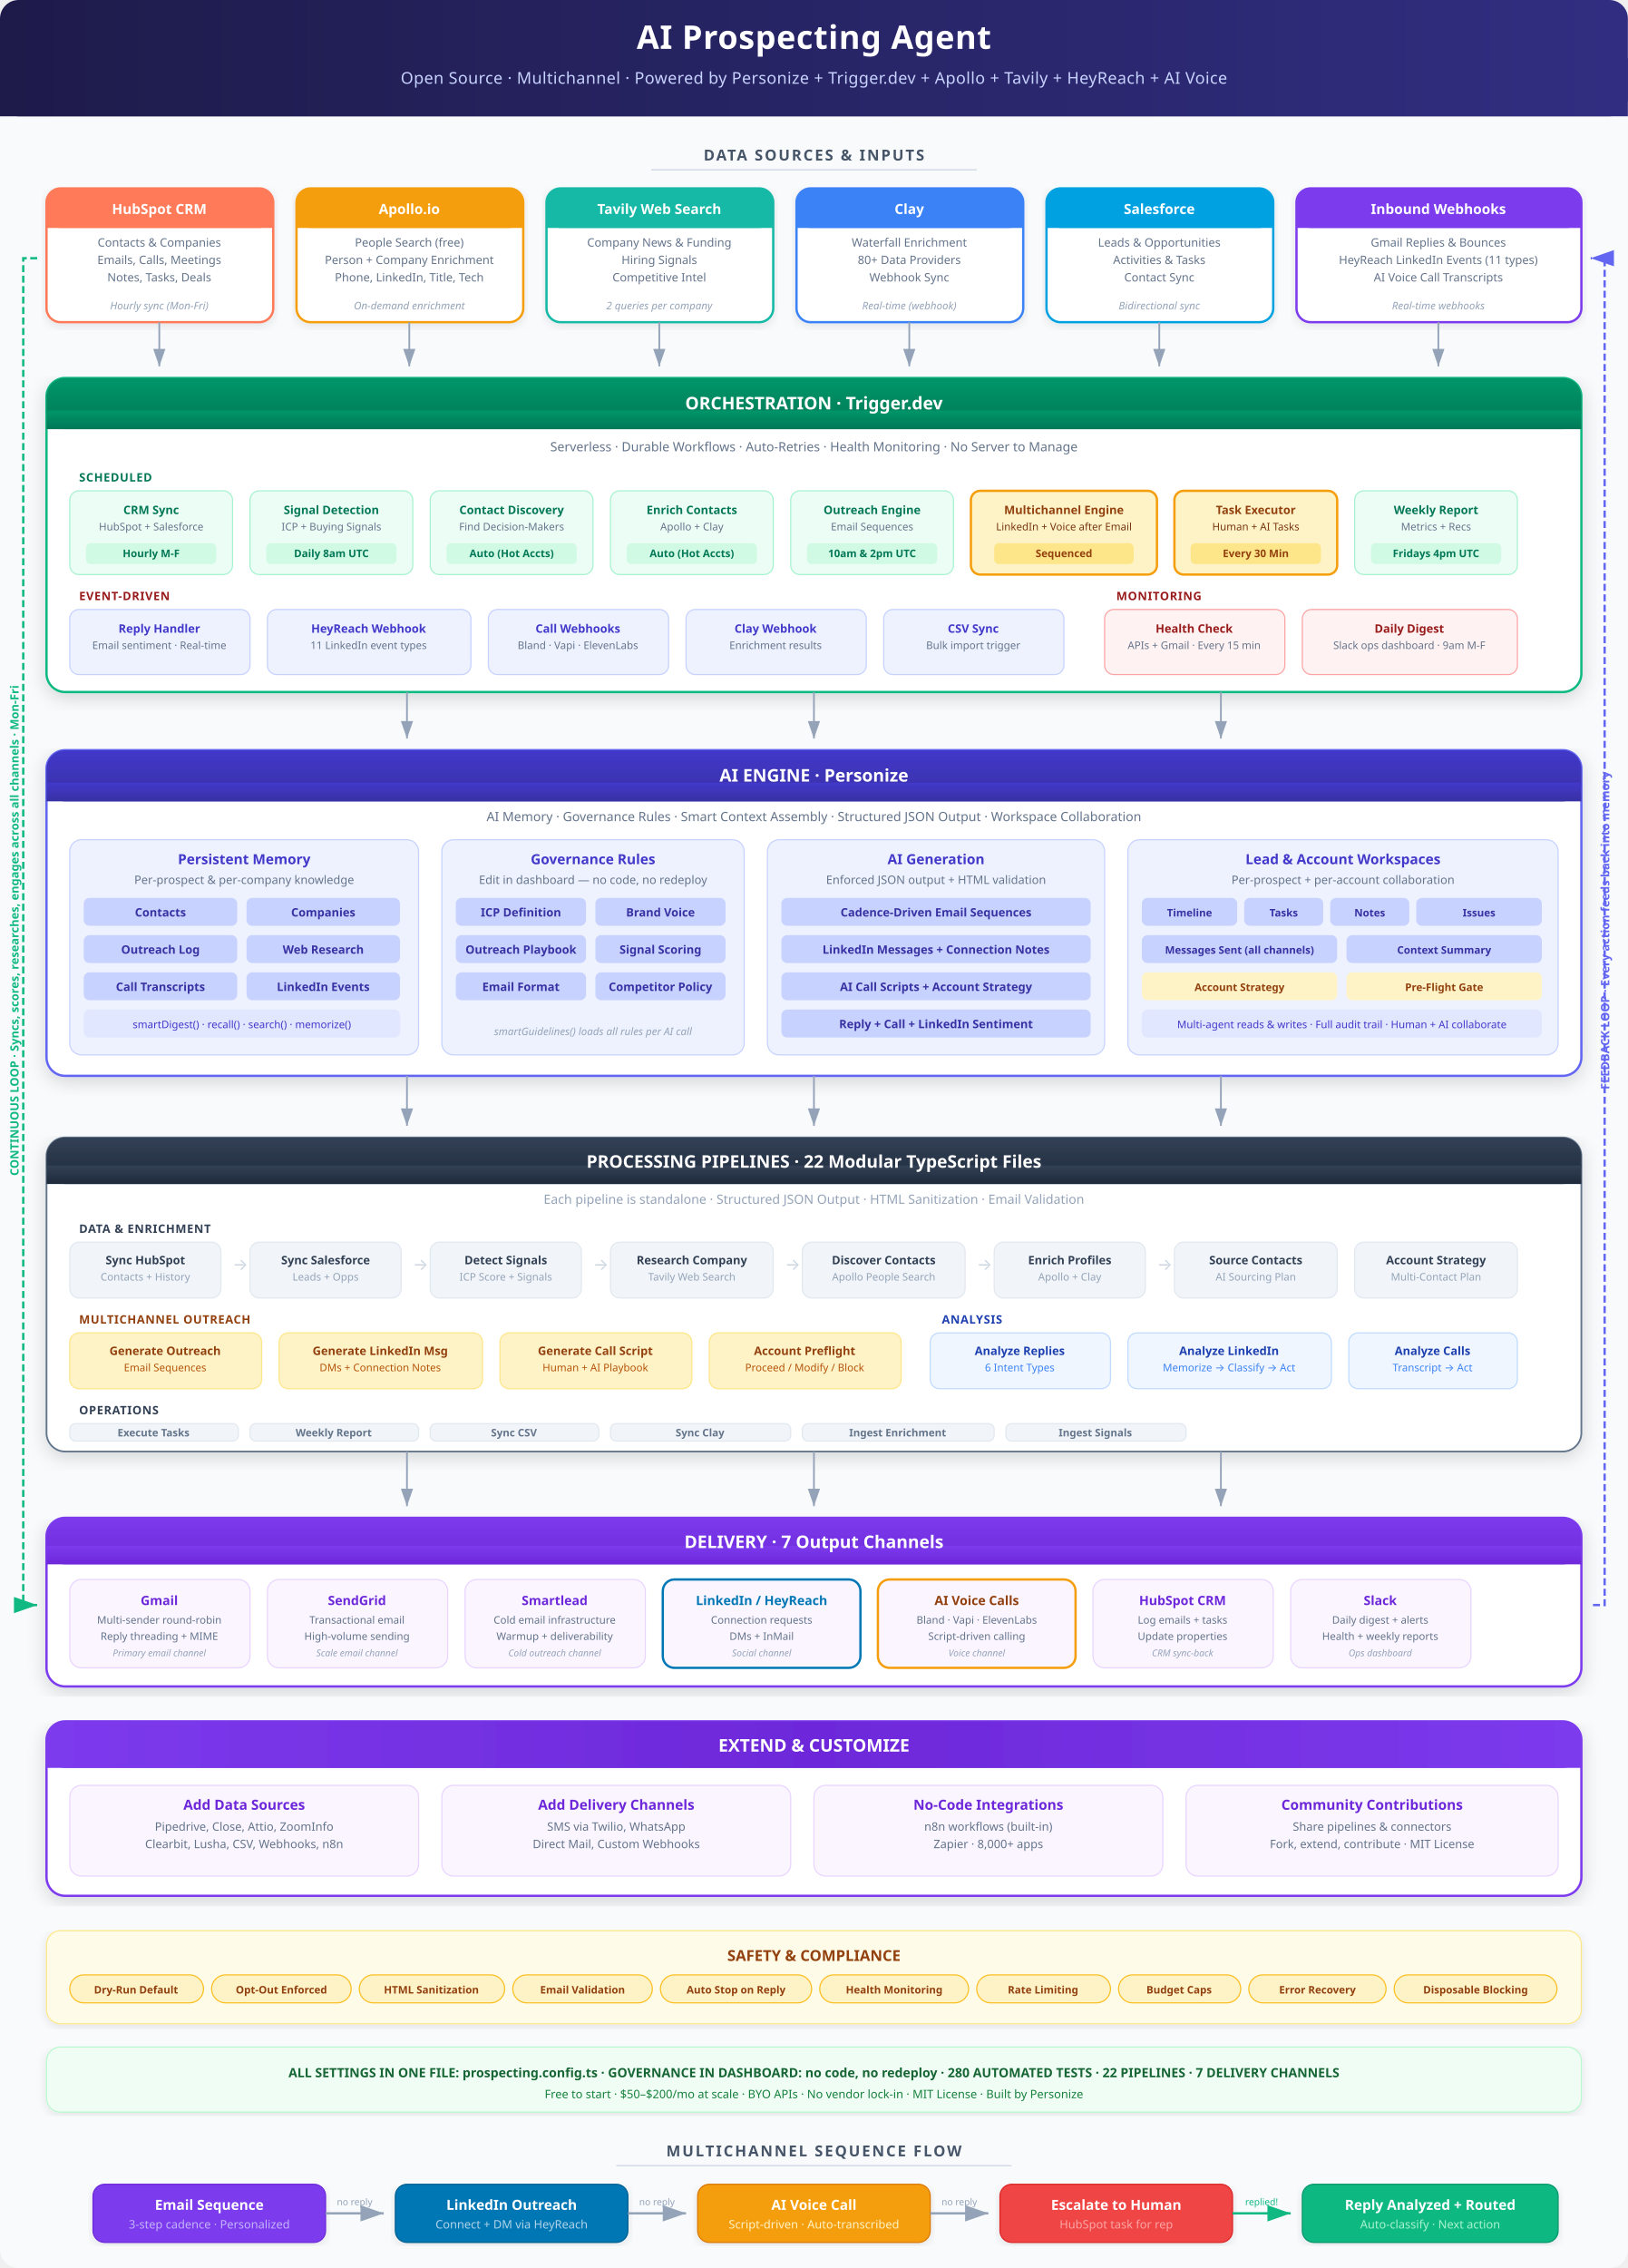
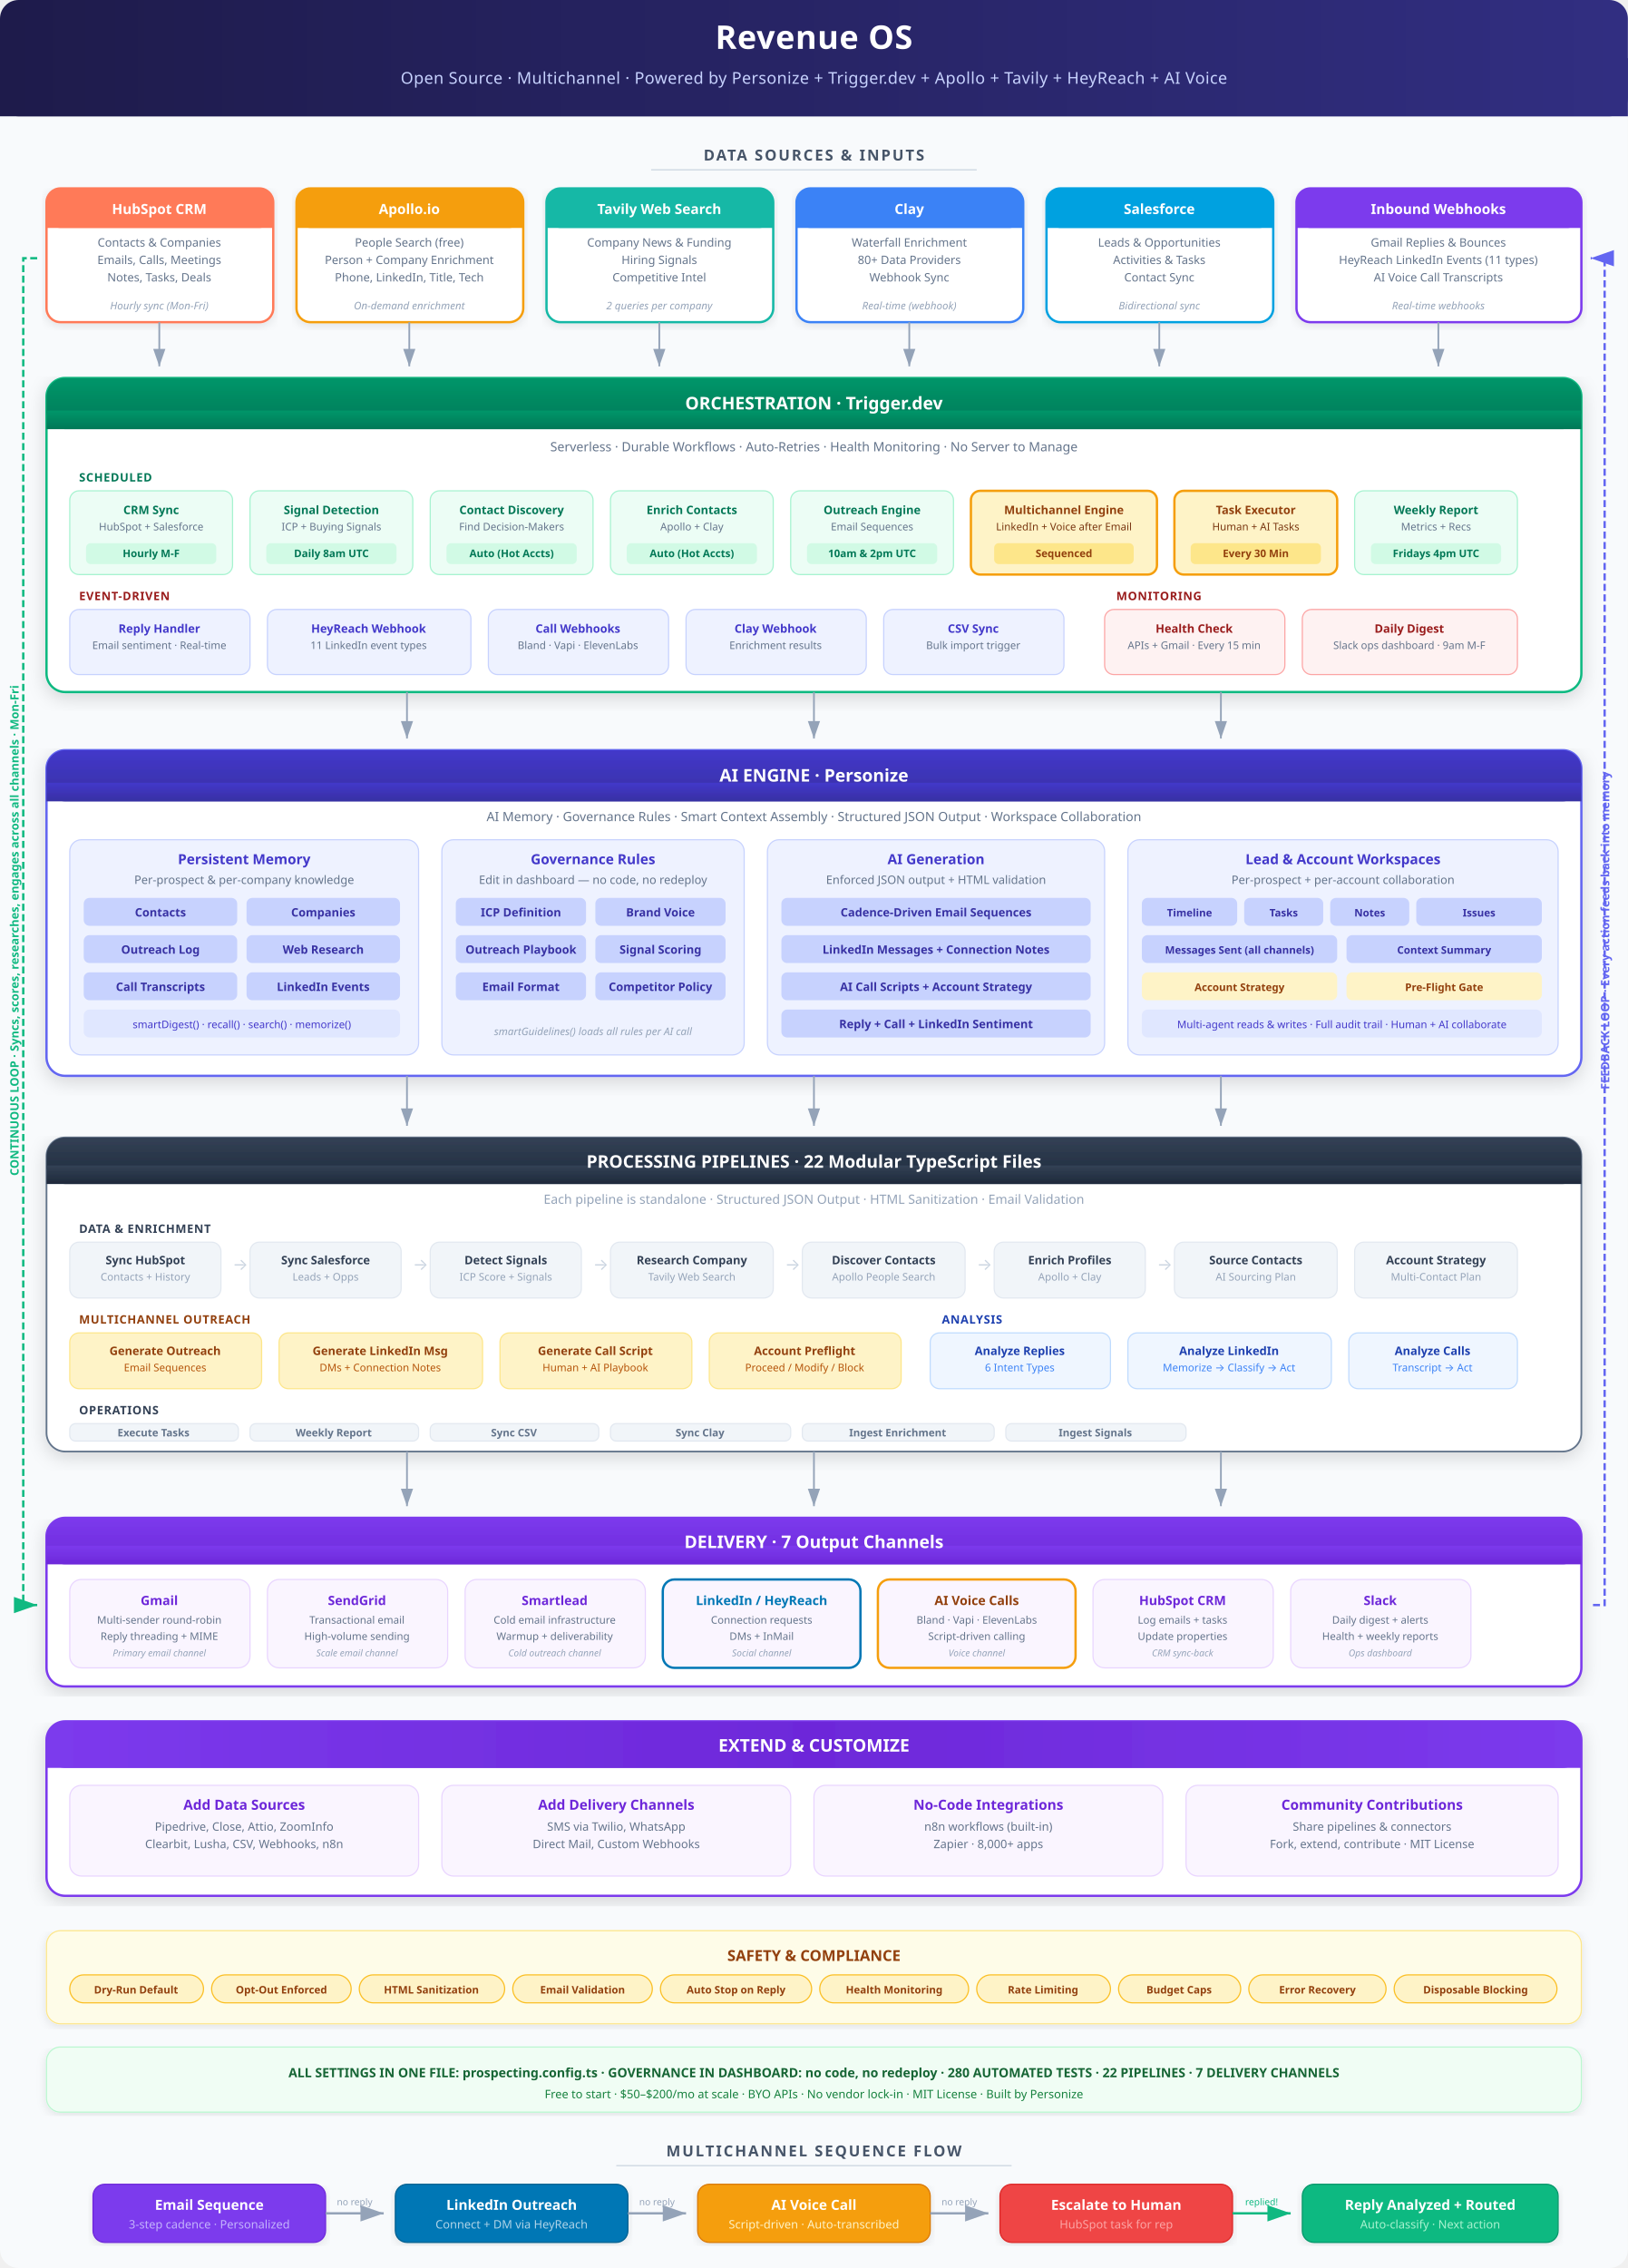
<svg xmlns="http://www.w3.org/2000/svg" viewBox="0 0 1400 1950" font-family="'Segoe UI', system-ui, -apple-system, sans-serif">
  <defs>
    <linearGradient id="headerGrad" x1="0%" y1="0%" x2="100%" y2="0%">
      <stop offset="0%" stop-color="#1e1b4b" />
      <stop offset="100%" stop-color="#312e81" />
    </linearGradient>
    <linearGradient id="personizeGrad" x1="0%" y1="0%" x2="0%" y2="100%">
      <stop offset="0%" stop-color="#4338ca" />
      <stop offset="100%" stop-color="#3730a3" />
    </linearGradient>
    <linearGradient id="triggerGrad" x1="0%" y1="0%" x2="0%" y2="100%">
      <stop offset="0%" stop-color="#059669" />
      <stop offset="100%" stop-color="#047857" />
    </linearGradient>
    <linearGradient id="pipelineGrad" x1="0%" y1="0%" x2="0%" y2="100%">
      <stop offset="0%" stop-color="#334155" />
      <stop offset="100%" stop-color="#1e293b" />
    </linearGradient>
    <linearGradient id="deliveryGrad" x1="0%" y1="0%" x2="0%" y2="100%">
      <stop offset="0%" stop-color="#7c3aed" />
      <stop offset="100%" stop-color="#6d28d9" />
    </linearGradient>
    <linearGradient id="extendGrad" x1="0%" y1="0%" x2="100%" y2="0%">
      <stop offset="0%" stop-color="#7c3aed" />
      <stop offset="50%" stop-color="#6d28d9" />
      <stop offset="100%" stop-color="#7c3aed" />
    </linearGradient>
    <filter id="shadow" x="-2%" y="-2%" width="104%" height="108%">
      <feDropShadow dx="0" dy="2" stdDeviation="4" flood-color="#000" flood-opacity="0.1" />
    </filter>
    <filter id="shadowDeep" x="-2%" y="-2%" width="104%" height="108%">
      <feDropShadow dx="0" dy="4" stdDeviation="8" flood-color="#000" flood-opacity="0.15" />
    </filter>
    <marker id="arrow" viewBox="0 0 10 7" refX="10" refY="3.5" markerWidth="10" markerHeight="7" orient="auto-start-reverse">
      <polygon points="0 0, 10 3.5, 0 7" fill="#94a3b8" />
    </marker>
    <marker id="arrowGreen" viewBox="0 0 10 7" refX="10" refY="3.5" markerWidth="10" markerHeight="7" orient="auto-start-reverse">
      <polygon points="0 0, 10 3.5, 0 7" fill="#10b981" />
    </marker>
    <marker id="arrowIndigo" viewBox="0 0 10 7" refX="10" refY="3.5" markerWidth="10" markerHeight="7" orient="auto-start-reverse">
      <polygon points="0 0, 10 3.5, 0 7" fill="#6366f1" />
    </marker>
  </defs>
  <rect width="1400" height="1950" rx="16" fill="#f8fafc" />
  <rect x="0" y="0" width="1400" height="100" rx="16" fill="url(#headerGrad)" />
  <rect x="0" y="50" width="1400" height="50" fill="url(#headerGrad)" />
-   <text x="700" y="42" text-anchor="middle" fill="white" font-size="28" font-weight="700" letter-spacing="0.5">AI Prospecting Agent</text>
+   <text x="700" y="42" text-anchor="middle" fill="white" font-size="28" font-weight="700" letter-spacing="0.5">Revenue OS</text>
  <text x="700" y="72" text-anchor="middle" fill="#c7d2fe" font-size="14" letter-spacing="0.3">Open Source · Multichannel · Powered by Personize + Trigger.dev + Apollo + Tavily + HeyReach + AI Voice</text>
  <text x="700" y="138" text-anchor="middle" fill="#475569" font-size="13" font-weight="600" letter-spacing="1.5">DATA SOURCES &amp; INPUTS</text>
  <line x1="560" y1="146" x2="840" y2="146" stroke="#cbd5e1" stroke-width="1" />
  <g filter="url(#shadow)">
    <rect x="40" y="162" width="195" height="115" rx="12" fill="white" stroke="#ff7a59" stroke-width="2" />
    <rect x="40" y="162" width="195" height="34" rx="12" fill="#ff7a59" />
    <rect x="40" y="184" width="195" height="12" fill="#ff7a59" />
    <text x="137" y="184" text-anchor="middle" fill="white" font-size="12" font-weight="700">HubSpot CRM</text>
    <text x="137" y="212" text-anchor="middle" fill="#64748b" font-size="10">Contacts &amp; Companies</text>
    <text x="137" y="227" text-anchor="middle" fill="#64748b" font-size="10">Emails, Calls, Meetings</text>
    <text x="137" y="242" text-anchor="middle" fill="#64748b" font-size="10">Notes, Tasks, Deals</text>
    <text x="137" y="266" text-anchor="middle" fill="#94a3b8" font-size="9" font-style="italic">Hourly sync (Mon-Fri)</text>
  </g>
  <g filter="url(#shadow)">
    <rect x="255" y="162" width="195" height="115" rx="12" fill="white" stroke="#f59e0b" stroke-width="2" />
    <rect x="255" y="162" width="195" height="34" rx="12" fill="#f59e0b" />
    <rect x="255" y="184" width="195" height="12" fill="#f59e0b" />
    <text x="352" y="184" text-anchor="middle" fill="white" font-size="12" font-weight="700">Apollo.io</text>
    <text x="352" y="212" text-anchor="middle" fill="#64748b" font-size="10">People Search (free)</text>
    <text x="352" y="227" text-anchor="middle" fill="#64748b" font-size="10">Person + Company Enrichment</text>
    <text x="352" y="242" text-anchor="middle" fill="#64748b" font-size="10">Phone, LinkedIn, Title, Tech</text>
    <text x="352" y="266" text-anchor="middle" fill="#94a3b8" font-size="9" font-style="italic">On-demand enrichment</text>
  </g>
  <g filter="url(#shadow)">
    <rect x="470" y="162" width="195" height="115" rx="12" fill="white" stroke="#14b8a6" stroke-width="2" />
    <rect x="470" y="162" width="195" height="34" rx="12" fill="#14b8a6" />
    <rect x="470" y="184" width="195" height="12" fill="#14b8a6" />
    <text x="567" y="184" text-anchor="middle" fill="white" font-size="12" font-weight="700">Tavily Web Search</text>
    <text x="567" y="212" text-anchor="middle" fill="#64748b" font-size="10">Company News &amp; Funding</text>
    <text x="567" y="227" text-anchor="middle" fill="#64748b" font-size="10">Hiring Signals</text>
    <text x="567" y="242" text-anchor="middle" fill="#64748b" font-size="10">Competitive Intel</text>
    <text x="567" y="266" text-anchor="middle" fill="#94a3b8" font-size="9" font-style="italic">2 queries per company</text>
  </g>
  <g filter="url(#shadow)">
    <rect x="685" y="162" width="195" height="115" rx="12" fill="white" stroke="#3b82f6" stroke-width="2" />
    <rect x="685" y="162" width="195" height="34" rx="12" fill="#3b82f6" />
    <rect x="685" y="184" width="195" height="12" fill="#3b82f6" />
    <text x="782" y="184" text-anchor="middle" fill="white" font-size="12" font-weight="700">Clay</text>
    <text x="782" y="212" text-anchor="middle" fill="#64748b" font-size="10">Waterfall Enrichment</text>
    <text x="782" y="227" text-anchor="middle" fill="#64748b" font-size="10">80+ Data Providers</text>
    <text x="782" y="242" text-anchor="middle" fill="#64748b" font-size="10">Webhook Sync</text>
    <text x="782" y="266" text-anchor="middle" fill="#94a3b8" font-size="9" font-style="italic">Real-time (webhook)</text>
  </g>
  <g filter="url(#shadow)">
    <rect x="900" y="162" width="195" height="115" rx="12" fill="white" stroke="#00a1e0" stroke-width="2" />
    <rect x="900" y="162" width="195" height="34" rx="12" fill="#00a1e0" />
    <rect x="900" y="184" width="195" height="12" fill="#00a1e0" />
    <text x="997" y="184" text-anchor="middle" fill="white" font-size="12" font-weight="700">Salesforce</text>
    <text x="997" y="212" text-anchor="middle" fill="#64748b" font-size="10">Leads &amp; Opportunities</text>
    <text x="997" y="227" text-anchor="middle" fill="#64748b" font-size="10">Activities &amp; Tasks</text>
    <text x="997" y="242" text-anchor="middle" fill="#64748b" font-size="10">Contact Sync</text>
    <text x="997" y="266" text-anchor="middle" fill="#94a3b8" font-size="9" font-style="italic">Bidirectional sync</text>
  </g>
  <g filter="url(#shadow)">
    <rect x="1115" y="162" width="245" height="115" rx="12" fill="white" stroke="#7c3aed" stroke-width="2" />
    <rect x="1115" y="162" width="245" height="34" rx="12" fill="#7c3aed" />
    <rect x="1115" y="184" width="245" height="12" fill="#7c3aed" />
    <text x="1237" y="184" text-anchor="middle" fill="white" font-size="12" font-weight="700">Inbound Webhooks</text>
    <text x="1237" y="212" text-anchor="middle" fill="#64748b" font-size="10">Gmail Replies &amp; Bounces</text>
    <text x="1237" y="227" text-anchor="middle" fill="#64748b" font-size="10">HeyReach LinkedIn Events (11 types)</text>
    <text x="1237" y="242" text-anchor="middle" fill="#64748b" font-size="10">AI Voice Call Transcripts</text>
    <text x="1237" y="266" text-anchor="middle" fill="#94a3b8" font-size="9" font-style="italic">Real-time webhooks</text>
  </g>
  <line x1="137" y1="277" x2="137" y2="315" stroke="#94a3b8" stroke-width="1.5" marker-end="url(#arrow)" />
  <line x1="352" y1="277" x2="352" y2="315" stroke="#94a3b8" stroke-width="1.5" marker-end="url(#arrow)" />
  <line x1="567" y1="277" x2="567" y2="315" stroke="#94a3b8" stroke-width="1.5" marker-end="url(#arrow)" />
  <line x1="782" y1="277" x2="782" y2="315" stroke="#94a3b8" stroke-width="1.5" marker-end="url(#arrow)" />
  <line x1="997" y1="277" x2="997" y2="315" stroke="#94a3b8" stroke-width="1.5" marker-end="url(#arrow)" />
  <line x1="1237" y1="277" x2="1237" y2="315" stroke="#94a3b8" stroke-width="1.5" marker-end="url(#arrow)" />
  <g filter="url(#shadowDeep)">
    <rect x="40" y="325" width="1320" height="270" rx="16" fill="white" stroke="#10b981" stroke-width="2" />
    <rect x="40" y="325" width="1320" height="44" rx="16" fill="url(#triggerGrad)" />
    <rect x="40" y="353" width="1320" height="16" fill="url(#triggerGrad)" />
    <text x="700" y="352" text-anchor="middle" fill="white" font-size="15" font-weight="700">ORCHESTRATION · Trigger.dev</text>
    <text x="700" y="388" text-anchor="middle" fill="#64748b" font-size="11">Serverless · Durable Workflows · Auto-Retries · Health Monitoring · No Server to Manage</text>
    <text x="68" y="414" fill="#047857" font-size="10" font-weight="700" letter-spacing="0.5">SCHEDULED</text>
    <rect x="60" y="422" width="140" height="72" rx="8" fill="#ecfdf5" stroke="#a7f3d0" stroke-width="1" />
    <text x="130" y="442" text-anchor="middle" fill="#047857" font-size="10" font-weight="700">CRM Sync</text>
    <text x="130" y="456" text-anchor="middle" fill="#64748b" font-size="9">HubSpot + Salesforce</text>
    <rect x="74" y="467" width="112" height="18" rx="4" fill="#d1fae5" />
    <text x="130" y="479" text-anchor="middle" fill="#047857" font-size="9" font-weight="600">Hourly M-F</text>
    <rect x="215" y="422" width="140" height="72" rx="8" fill="#ecfdf5" stroke="#a7f3d0" stroke-width="1" />
    <text x="285" y="442" text-anchor="middle" fill="#047857" font-size="10" font-weight="700">Signal Detection</text>
    <text x="285" y="456" text-anchor="middle" fill="#64748b" font-size="9">ICP + Buying Signals</text>
    <rect x="229" y="467" width="112" height="18" rx="4" fill="#d1fae5" />
    <text x="285" y="479" text-anchor="middle" fill="#047857" font-size="9" font-weight="600">Daily 8am UTC</text>
    <rect x="370" y="422" width="140" height="72" rx="8" fill="#ecfdf5" stroke="#a7f3d0" stroke-width="1" />
    <text x="440" y="442" text-anchor="middle" fill="#047857" font-size="10" font-weight="700">Contact Discovery</text>
    <text x="440" y="456" text-anchor="middle" fill="#64748b" font-size="9">Find Decision-Makers</text>
    <rect x="384" y="467" width="112" height="18" rx="4" fill="#d1fae5" />
    <text x="440" y="479" text-anchor="middle" fill="#047857" font-size="9" font-weight="600">Auto (Hot Accts)</text>
    <rect x="525" y="422" width="140" height="72" rx="8" fill="#ecfdf5" stroke="#a7f3d0" stroke-width="1" />
    <text x="595" y="442" text-anchor="middle" fill="#047857" font-size="10" font-weight="700">Enrich Contacts</text>
    <text x="595" y="456" text-anchor="middle" fill="#64748b" font-size="9">Apollo + Clay</text>
    <rect x="539" y="467" width="112" height="18" rx="4" fill="#d1fae5" />
    <text x="595" y="479" text-anchor="middle" fill="#047857" font-size="9" font-weight="600">Auto (Hot Accts)</text>
    <rect x="680" y="422" width="140" height="72" rx="8" fill="#ecfdf5" stroke="#a7f3d0" stroke-width="1" />
    <text x="750" y="442" text-anchor="middle" fill="#047857" font-size="10" font-weight="700">Outreach Engine</text>
    <text x="750" y="456" text-anchor="middle" fill="#64748b" font-size="9">Email Sequences</text>
    <rect x="694" y="467" width="112" height="18" rx="4" fill="#d1fae5" />
    <text x="750" y="479" text-anchor="middle" fill="#047857" font-size="9" font-weight="600">10am &amp; 2pm UTC</text>
    <rect x="835" y="422" width="160" height="72" rx="8" fill="#fef3c7" stroke="#f59e0b" stroke-width="2" />
    <text x="915" y="442" text-anchor="middle" fill="#92400e" font-size="10" font-weight="700">Multichannel Engine</text>
    <text x="915" y="456" text-anchor="middle" fill="#78350f" font-size="9">LinkedIn + Voice after Email</text>
    <rect x="855" y="467" width="120" height="18" rx="4" fill="#fde68a" />
    <text x="915" y="479" text-anchor="middle" fill="#92400e" font-size="9" font-weight="600">Sequenced</text>
    <rect x="1010" y="422" width="140" height="72" rx="8" fill="#fef3c7" stroke="#f59e0b" stroke-width="2" />
    <text x="1080" y="442" text-anchor="middle" fill="#92400e" font-size="10" font-weight="700">Task Executor</text>
    <text x="1080" y="456" text-anchor="middle" fill="#78350f" font-size="9">Human + AI Tasks</text>
    <rect x="1024" y="467" width="112" height="18" rx="4" fill="#fde68a" />
    <text x="1080" y="479" text-anchor="middle" fill="#92400e" font-size="9" font-weight="600">Every 30 Min</text>
    <rect x="1165" y="422" width="140" height="72" rx="8" fill="#ecfdf5" stroke="#a7f3d0" stroke-width="1" />
    <text x="1235" y="442" text-anchor="middle" fill="#047857" font-size="10" font-weight="700">Weekly Report</text>
    <text x="1235" y="456" text-anchor="middle" fill="#64748b" font-size="9">Metrics + Recs</text>
    <rect x="1179" y="467" width="112" height="18" rx="4" fill="#d1fae5" />
    <text x="1235" y="479" text-anchor="middle" fill="#047857" font-size="9" font-weight="600">Fridays 4pm UTC</text>
    <text x="68" y="516" fill="#991b1b" font-size="10" font-weight="700" letter-spacing="0.5">EVENT-DRIVEN</text>
    <rect x="60" y="524" width="155" height="56" rx="8" fill="#eef2ff" stroke="#c7d2fe" stroke-width="1" />
    <text x="137" y="544" text-anchor="middle" fill="#4338ca" font-size="10" font-weight="700">Reply Handler</text>
    <text x="137" y="558" text-anchor="middle" fill="#64748b" font-size="9">Email sentiment · Real-time</text>
    <rect x="230" y="524" width="175" height="56" rx="8" fill="#eef2ff" stroke="#c7d2fe" stroke-width="1" />
    <text x="317" y="544" text-anchor="middle" fill="#4338ca" font-size="10" font-weight="700">HeyReach Webhook</text>
    <text x="317" y="558" text-anchor="middle" fill="#64748b" font-size="9">11 LinkedIn event types</text>
    <rect x="420" y="524" width="155" height="56" rx="8" fill="#eef2ff" stroke="#c7d2fe" stroke-width="1" />
    <text x="497" y="544" text-anchor="middle" fill="#4338ca" font-size="10" font-weight="700">Call Webhooks</text>
    <text x="497" y="558" text-anchor="middle" fill="#64748b" font-size="9">Bland · Vapi · ElevenLabs</text>
    <rect x="590" y="524" width="155" height="56" rx="8" fill="#eef2ff" stroke="#c7d2fe" stroke-width="1" />
    <text x="667" y="544" text-anchor="middle" fill="#4338ca" font-size="10" font-weight="700">Clay Webhook</text>
    <text x="667" y="558" text-anchor="middle" fill="#64748b" font-size="9">Enrichment results</text>
    <rect x="760" y="524" width="155" height="56" rx="8" fill="#eef2ff" stroke="#c7d2fe" stroke-width="1" />
    <text x="837" y="544" text-anchor="middle" fill="#4338ca" font-size="10" font-weight="700">CSV Sync</text>
    <text x="837" y="558" text-anchor="middle" fill="#64748b" font-size="9">Bulk import trigger</text>
    <text x="960" y="516" fill="#991b1b" font-size="10" font-weight="700" letter-spacing="0.5">MONITORING</text>
    <rect x="950" y="524" width="155" height="56" rx="8" fill="#fef2f2" stroke="#fca5a5" stroke-width="1" />
    <text x="1027" y="544" text-anchor="middle" fill="#991b1b" font-size="10" font-weight="700">Health Check</text>
    <text x="1027" y="558" text-anchor="middle" fill="#64748b" font-size="9">APIs + Gmail · Every 15 min</text>
    <rect x="1120" y="524" width="185" height="56" rx="8" fill="#fef2f2" stroke="#fca5a5" stroke-width="1" />
    <text x="1212" y="544" text-anchor="middle" fill="#991b1b" font-size="10" font-weight="700">Daily Digest</text>
    <text x="1212" y="558" text-anchor="middle" fill="#64748b" font-size="9">Slack ops dashboard · 9am M-F</text>
  </g>
  <line x1="350" y1="595" x2="350" y2="635" stroke="#94a3b8" stroke-width="1.5" marker-end="url(#arrow)" />
  <line x1="700" y1="595" x2="700" y2="635" stroke="#94a3b8" stroke-width="1.5" marker-end="url(#arrow)" />
  <line x1="1050" y1="595" x2="1050" y2="635" stroke="#94a3b8" stroke-width="1.5" marker-end="url(#arrow)" />
  <g filter="url(#shadowDeep)">
    <rect x="40" y="645" width="1320" height="280" rx="16" fill="white" stroke="#6366f1" stroke-width="2" />
    <rect x="40" y="645" width="1320" height="44" rx="16" fill="url(#personizeGrad)" />
    <rect x="40" y="673" width="1320" height="16" fill="url(#personizeGrad)" />
    <text x="700" y="672" text-anchor="middle" fill="white" font-size="15" font-weight="700">AI ENGINE · Personize</text>
    <text x="700" y="706" text-anchor="middle" fill="#64748b" font-size="11">AI Memory · Governance Rules · Smart Context Assembly · Structured JSON Output · Workspace Collaboration</text>
    <g>
      <rect x="60" y="722" width="300" height="185" rx="10" fill="#eef2ff" stroke="#c7d2fe" stroke-width="1" />
      <text x="210" y="743" text-anchor="middle" fill="#4338ca" font-size="12" font-weight="700">Persistent Memory</text>
      <text x="210" y="760" text-anchor="middle" fill="#64748b" font-size="10">Per-prospect &amp; per-company knowledge</text>
      <rect x="72" y="772" width="132" height="24" rx="5" fill="#c7d2fe" />
      <text x="138" y="788" text-anchor="middle" fill="#3730a3" font-size="10" font-weight="600">Contacts</text>
      <rect x="212" y="772" width="132" height="24" rx="5" fill="#c7d2fe" />
      <text x="278" y="788" text-anchor="middle" fill="#3730a3" font-size="10" font-weight="600">Companies</text>
      <rect x="72" y="804" width="132" height="24" rx="5" fill="#c7d2fe" />
      <text x="138" y="820" text-anchor="middle" fill="#3730a3" font-size="10" font-weight="600">Outreach Log</text>
      <rect x="212" y="804" width="132" height="24" rx="5" fill="#c7d2fe" />
      <text x="278" y="820" text-anchor="middle" fill="#3730a3" font-size="10" font-weight="600">Web Research</text>
      <rect x="72" y="836" width="132" height="24" rx="5" fill="#c7d2fe" />
      <text x="138" y="852" text-anchor="middle" fill="#3730a3" font-size="10" font-weight="600">Call Transcripts</text>
      <rect x="212" y="836" width="132" height="24" rx="5" fill="#c7d2fe" />
      <text x="278" y="852" text-anchor="middle" fill="#3730a3" font-size="10" font-weight="600">LinkedIn Events</text>
      <rect x="72" y="868" width="272" height="24" rx="5" fill="#e0e7ff" />
      <text x="208" y="884" text-anchor="middle" fill="#4338ca" font-size="9">smartDigest() · recall() · search() · memorize()</text>
    </g>
    <g>
      <rect x="380" y="722" width="260" height="185" rx="10" fill="#eef2ff" stroke="#c7d2fe" stroke-width="1" />
      <text x="510" y="743" text-anchor="middle" fill="#4338ca" font-size="12" font-weight="700">Governance Rules</text>
      <text x="510" y="760" text-anchor="middle" fill="#64748b" font-size="10">Edit in dashboard — no code, no redeploy</text>
      <rect x="392" y="772" width="112" height="24" rx="5" fill="#c7d2fe" />
      <text x="448" y="788" text-anchor="middle" fill="#3730a3" font-size="10" font-weight="600">ICP Definition</text>
      <rect x="512" y="772" width="112" height="24" rx="5" fill="#c7d2fe" />
      <text x="568" y="788" text-anchor="middle" fill="#3730a3" font-size="10" font-weight="600">Brand Voice</text>
      <rect x="392" y="804" width="112" height="24" rx="5" fill="#c7d2fe" />
      <text x="448" y="820" text-anchor="middle" fill="#3730a3" font-size="10" font-weight="600">Outreach Playbook</text>
      <rect x="512" y="804" width="112" height="24" rx="5" fill="#c7d2fe" />
      <text x="568" y="820" text-anchor="middle" fill="#3730a3" font-size="10" font-weight="600">Signal Scoring</text>
      <rect x="392" y="836" width="112" height="24" rx="5" fill="#c7d2fe" />
      <text x="448" y="852" text-anchor="middle" fill="#3730a3" font-size="10" font-weight="600">Email Format</text>
      <rect x="512" y="836" width="112" height="24" rx="5" fill="#c7d2fe" />
      <text x="568" y="852" text-anchor="middle" fill="#3730a3" font-size="10" font-weight="600">Competitor Policy</text>
      <text x="510" y="890" text-anchor="middle" fill="#94a3b8" font-size="9" font-style="italic">smartGuidelines() loads all rules per AI call</text>
    </g>
    <g>
      <rect x="660" y="722" width="290" height="185" rx="10" fill="#eef2ff" stroke="#c7d2fe" stroke-width="1" />
      <text x="805" y="743" text-anchor="middle" fill="#4338ca" font-size="12" font-weight="700">AI Generation</text>
      <text x="805" y="760" text-anchor="middle" fill="#64748b" font-size="10">Enforced JSON output + HTML validation</text>
      <rect x="672" y="772" width="266" height="24" rx="5" fill="#c7d2fe" />
      <text x="805" y="788" text-anchor="middle" fill="#3730a3" font-size="10" font-weight="600">Cadence-Driven Email Sequences</text>
      <rect x="672" y="804" width="266" height="24" rx="5" fill="#c7d2fe" />
      <text x="805" y="820" text-anchor="middle" fill="#3730a3" font-size="10" font-weight="600">LinkedIn Messages + Connection Notes</text>
      <rect x="672" y="836" width="266" height="24" rx="5" fill="#c7d2fe" />
      <text x="805" y="852" text-anchor="middle" fill="#3730a3" font-size="10" font-weight="600">AI Call Scripts + Account Strategy</text>
      <rect x="672" y="868" width="266" height="24" rx="5" fill="#c7d2fe" />
      <text x="805" y="884" text-anchor="middle" fill="#3730a3" font-size="10" font-weight="600">Reply + Call + LinkedIn Sentiment</text>
    </g>
    <g>
      <rect x="970" y="722" width="370" height="185" rx="10" fill="#eef2ff" stroke="#c7d2fe" stroke-width="1" />
      <text x="1155" y="743" text-anchor="middle" fill="#4338ca" font-size="12" font-weight="700">Lead &amp; Account Workspaces</text>
      <text x="1155" y="760" text-anchor="middle" fill="#64748b" font-size="10">Per-prospect + per-account collaboration</text>
      <rect x="982" y="772" width="82" height="24" rx="5" fill="#c7d2fe" />
      <text x="1023" y="788" text-anchor="middle" fill="#3730a3" font-size="9" font-weight="600">Timeline</text>
      <rect x="1070" y="772" width="68" height="24" rx="5" fill="#c7d2fe" />
      <text x="1104" y="788" text-anchor="middle" fill="#3730a3" font-size="9" font-weight="600">Tasks</text>
      <rect x="1144" y="772" width="68" height="24" rx="5" fill="#c7d2fe" />
      <text x="1178" y="788" text-anchor="middle" fill="#3730a3" font-size="9" font-weight="600">Notes</text>
      <rect x="1218" y="772" width="108" height="24" rx="5" fill="#c7d2fe" />
      <text x="1272" y="788" text-anchor="middle" fill="#3730a3" font-size="9" font-weight="600">Issues</text>
      <rect x="982" y="804" width="168" height="24" rx="5" fill="#c7d2fe" />
      <text x="1066" y="820" text-anchor="middle" fill="#3730a3" font-size="9" font-weight="600">Messages Sent (all channels)</text>
      <rect x="1158" y="804" width="168" height="24" rx="5" fill="#c7d2fe" />
      <text x="1242" y="820" text-anchor="middle" fill="#3730a3" font-size="9" font-weight="600">Context Summary</text>
      <rect x="982" y="836" width="168" height="24" rx="5" fill="#fef3c7" />
      <text x="1066" y="852" text-anchor="middle" fill="#92400e" font-size="9" font-weight="600">Account Strategy</text>
      <rect x="1158" y="836" width="168" height="24" rx="5" fill="#fef3c7" />
      <text x="1242" y="852" text-anchor="middle" fill="#92400e" font-size="9" font-weight="600">Pre-Flight Gate</text>
      <rect x="982" y="868" width="344" height="24" rx="5" fill="#e0e7ff" />
      <text x="1154" y="884" text-anchor="middle" fill="#4338ca" font-size="9">Multi-agent reads &amp; writes · Full audit trail · Human + AI collaborate</text>
    </g>
  </g>
  <line x1="350" y1="925" x2="350" y2="968" stroke="#94a3b8" stroke-width="1.5" marker-end="url(#arrow)" />
  <line x1="700" y1="925" x2="700" y2="968" stroke="#94a3b8" stroke-width="1.5" marker-end="url(#arrow)" />
  <line x1="1050" y1="925" x2="1050" y2="968" stroke="#94a3b8" stroke-width="1.5" marker-end="url(#arrow)" />
  <g filter="url(#shadowDeep)">
    <rect x="40" y="978" width="1320" height="270" rx="16" fill="white" stroke="#64748b" stroke-width="1.5" />
    <rect x="40" y="978" width="1320" height="40" rx="16" fill="url(#pipelineGrad)" />
    <rect x="40" y="1002" width="1320" height="16" fill="url(#pipelineGrad)" />
    <text x="700" y="1004" text-anchor="middle" fill="white" font-size="15" font-weight="700">PROCESSING PIPELINES · 22 Modular TypeScript Files</text>
    <text x="700" y="1035" text-anchor="middle" fill="#94a3b8" font-size="11">Each pipeline is standalone · Structured JSON Output · HTML Sanitization · Email Validation</text>
    <text x="68" y="1060" fill="#334155" font-size="10" font-weight="700" letter-spacing="0.5">DATA &amp; ENRICHMENT</text>
    <rect x="60" y="1068" width="130" height="48" rx="8" fill="#f1f5f9" stroke="#e2e8f0" stroke-width="1" />
    <text x="125" y="1087" text-anchor="middle" fill="#334155" font-size="10" font-weight="700">Sync HubSpot</text>
    <text x="125" y="1101" text-anchor="middle" fill="#94a3b8" font-size="9">Contacts + History</text>
    <text x="200" y="1092" fill="#cbd5e1" font-size="14">→</text>
    <rect x="215" y="1068" width="130" height="48" rx="8" fill="#f1f5f9" stroke="#e2e8f0" stroke-width="1" />
    <text x="280" y="1087" text-anchor="middle" fill="#334155" font-size="10" font-weight="700">Sync Salesforce</text>
    <text x="280" y="1101" text-anchor="middle" fill="#94a3b8" font-size="9">Leads + Opps</text>
    <text x="355" y="1092" fill="#cbd5e1" font-size="14">→</text>
    <rect x="370" y="1068" width="130" height="48" rx="8" fill="#f1f5f9" stroke="#e2e8f0" stroke-width="1" />
    <text x="435" y="1087" text-anchor="middle" fill="#334155" font-size="10" font-weight="700">Detect Signals</text>
    <text x="435" y="1101" text-anchor="middle" fill="#94a3b8" font-size="9">ICP Score + Signals</text>
    <text x="510" y="1092" fill="#cbd5e1" font-size="14">→</text>
    <rect x="525" y="1068" width="140" height="48" rx="8" fill="#f1f5f9" stroke="#e2e8f0" stroke-width="1" />
    <text x="595" y="1087" text-anchor="middle" fill="#334155" font-size="10" font-weight="700">Research Company</text>
    <text x="595" y="1101" text-anchor="middle" fill="#94a3b8" font-size="9">Tavily Web Search</text>
    <text x="675" y="1092" fill="#cbd5e1" font-size="14">→</text>
    <rect x="690" y="1068" width="140" height="48" rx="8" fill="#f1f5f9" stroke="#e2e8f0" stroke-width="1" />
    <text x="760" y="1087" text-anchor="middle" fill="#334155" font-size="10" font-weight="700">Discover Contacts</text>
    <text x="760" y="1101" text-anchor="middle" fill="#94a3b8" font-size="9">Apollo People Search</text>
    <text x="840" y="1092" fill="#cbd5e1" font-size="14">→</text>
    <rect x="855" y="1068" width="130" height="48" rx="8" fill="#f1f5f9" stroke="#e2e8f0" stroke-width="1" />
    <text x="920" y="1087" text-anchor="middle" fill="#334155" font-size="10" font-weight="700">Enrich Profiles</text>
    <text x="920" y="1101" text-anchor="middle" fill="#94a3b8" font-size="9">Apollo + Clay</text>
    <text x="995" y="1092" fill="#cbd5e1" font-size="14">→</text>
    <rect x="1010" y="1068" width="140" height="48" rx="8" fill="#f1f5f9" stroke="#e2e8f0" stroke-width="1" />
    <text x="1080" y="1087" text-anchor="middle" fill="#334155" font-size="10" font-weight="700">Source Contacts</text>
    <text x="1080" y="1101" text-anchor="middle" fill="#94a3b8" font-size="9">AI Sourcing Plan</text>
    <rect x="1165" y="1068" width="140" height="48" rx="8" fill="#f1f5f9" stroke="#e2e8f0" stroke-width="1" />
    <text x="1235" y="1087" text-anchor="middle" fill="#334155" font-size="10" font-weight="700">Account Strategy</text>
    <text x="1235" y="1101" text-anchor="middle" fill="#94a3b8" font-size="9">Multi-Contact Plan</text>
    <text x="68" y="1138" fill="#92400e" font-size="10" font-weight="700" letter-spacing="0.5">MULTICHANNEL OUTREACH</text>
    <rect x="60" y="1146" width="165" height="48" rx="8" fill="#fef3c7" stroke="#fde68a" stroke-width="1" />
    <text x="142" y="1165" text-anchor="middle" fill="#92400e" font-size="10" font-weight="700">Generate Outreach</text>
    <text x="142" y="1179" text-anchor="middle" fill="#b45309" font-size="9">Email Sequences</text>
    <rect x="240" y="1146" width="175" height="48" rx="8" fill="#fef3c7" stroke="#fde68a" stroke-width="1" />
    <text x="327" y="1165" text-anchor="middle" fill="#92400e" font-size="10" font-weight="700">Generate LinkedIn Msg</text>
    <text x="327" y="1179" text-anchor="middle" fill="#b45309" font-size="9">DMs + Connection Notes</text>
    <rect x="430" y="1146" width="165" height="48" rx="8" fill="#fef3c7" stroke="#fde68a" stroke-width="1" />
    <text x="512" y="1165" text-anchor="middle" fill="#92400e" font-size="10" font-weight="700">Generate Call Script</text>
    <text x="512" y="1179" text-anchor="middle" fill="#b45309" font-size="9">Human + AI Playbook</text>
    <rect x="610" y="1146" width="165" height="48" rx="8" fill="#fef3c7" stroke="#fde68a" stroke-width="1" />
    <text x="692" y="1165" text-anchor="middle" fill="#92400e" font-size="10" font-weight="700">Account Preflight</text>
    <text x="692" y="1179" text-anchor="middle" fill="#b45309" font-size="9">Proceed / Modify / Block</text>
    <text x="810" y="1138" fill="#1e40af" font-size="10" font-weight="700" letter-spacing="0.5">ANALYSIS</text>
    <rect x="800" y="1146" width="155" height="48" rx="8" fill="#eff6ff" stroke="#bfdbfe" stroke-width="1" />
    <text x="877" y="1165" text-anchor="middle" fill="#1e40af" font-size="10" font-weight="700">Analyze Replies</text>
    <text x="877" y="1179" text-anchor="middle" fill="#3b82f6" font-size="9">6 Intent Types</text>
    <rect x="970" y="1146" width="175" height="48" rx="8" fill="#eff6ff" stroke="#bfdbfe" stroke-width="1" />
    <text x="1057" y="1165" text-anchor="middle" fill="#1e40af" font-size="10" font-weight="700">Analyze LinkedIn</text>
    <text x="1057" y="1179" text-anchor="middle" fill="#3b82f6" font-size="9">Memorize → Classify → Act</text>
    <rect x="1160" y="1146" width="145" height="48" rx="8" fill="#eff6ff" stroke="#bfdbfe" stroke-width="1" />
    <text x="1232" y="1165" text-anchor="middle" fill="#1e40af" font-size="10" font-weight="700">Analyze Calls</text>
    <text x="1232" y="1179" text-anchor="middle" fill="#3b82f6" font-size="9">Transcript → Act</text>
    <text x="68" y="1216" fill="#334155" font-size="10" font-weight="700" letter-spacing="0.5">OPERATIONS</text>
    <rect x="60" y="1224" width="145" height="15" rx="5" fill="#f1f5f9" stroke="#e2e8f0" stroke-width="1" />
    <text x="132" y="1235" text-anchor="middle" fill="#64748b" font-size="9" font-weight="600">Execute Tasks</text>
    <rect x="215" y="1224" width="145" height="15" rx="5" fill="#f1f5f9" stroke="#e2e8f0" stroke-width="1" />
    <text x="287" y="1235" text-anchor="middle" fill="#64748b" font-size="9" font-weight="600">Weekly Report</text>
    <rect x="370" y="1224" width="145" height="15" rx="5" fill="#f1f5f9" stroke="#e2e8f0" stroke-width="1" />
    <text x="442" y="1235" text-anchor="middle" fill="#64748b" font-size="9" font-weight="600">Sync CSV</text>
    <rect x="525" y="1224" width="155" height="15" rx="5" fill="#f1f5f9" stroke="#e2e8f0" stroke-width="1" />
    <text x="602" y="1235" text-anchor="middle" fill="#64748b" font-size="9" font-weight="600">Sync Clay</text>
    <rect x="690" y="1224" width="165" height="15" rx="5" fill="#f1f5f9" stroke="#e2e8f0" stroke-width="1" />
    <text x="772" y="1235" text-anchor="middle" fill="#64748b" font-size="9" font-weight="600">Ingest Enrichment</text>
    <rect x="865" y="1224" width="155" height="15" rx="5" fill="#f1f5f9" stroke="#e2e8f0" stroke-width="1" />
    <text x="942" y="1235" text-anchor="middle" fill="#64748b" font-size="9" font-weight="600">Ingest Signals</text>
  </g>
  <line x1="350" y1="1248" x2="350" y2="1295" stroke="#94a3b8" stroke-width="1.5" marker-end="url(#arrow)" />
  <line x1="700" y1="1248" x2="700" y2="1295" stroke="#94a3b8" stroke-width="1.5" marker-end="url(#arrow)" />
  <line x1="1050" y1="1248" x2="1050" y2="1295" stroke="#94a3b8" stroke-width="1.5" marker-end="url(#arrow)" />
  <g filter="url(#shadowDeep)">
    <rect x="40" y="1305" width="1320" height="145" rx="16" fill="white" stroke="#7c3aed" stroke-width="2" />
    <rect x="40" y="1305" width="1320" height="40" rx="16" fill="url(#deliveryGrad)" />
    <rect x="40" y="1329" width="1320" height="16" fill="url(#deliveryGrad)" />
    <text x="700" y="1331" text-anchor="middle" fill="white" font-size="15" font-weight="700">DELIVERY · 7 Output Channels</text>
    <rect x="60" y="1358" width="155" height="76" rx="10" fill="#faf5ff" stroke="#e9d5ff" stroke-width="1" />
    <text x="137" y="1380" text-anchor="middle" fill="#6d28d9" font-size="11" font-weight="700">Gmail</text>
    <text x="137" y="1396" text-anchor="middle" fill="#64748b" font-size="9">Multi-sender round-robin</text>
    <text x="137" y="1410" text-anchor="middle" fill="#64748b" font-size="9">Reply threading + MIME</text>
    <text x="137" y="1424" text-anchor="middle" fill="#94a3b8" font-size="8" font-style="italic">Primary email channel</text>
    <rect x="230" y="1358" width="155" height="76" rx="10" fill="#faf5ff" stroke="#e9d5ff" stroke-width="1" />
    <text x="307" y="1380" text-anchor="middle" fill="#6d28d9" font-size="11" font-weight="700">SendGrid</text>
    <text x="307" y="1396" text-anchor="middle" fill="#64748b" font-size="9">Transactional email</text>
    <text x="307" y="1410" text-anchor="middle" fill="#64748b" font-size="9">High-volume sending</text>
    <text x="307" y="1424" text-anchor="middle" fill="#94a3b8" font-size="8" font-style="italic">Scale email channel</text>
    <rect x="400" y="1358" width="155" height="76" rx="10" fill="#faf5ff" stroke="#e9d5ff" stroke-width="1" />
    <text x="477" y="1380" text-anchor="middle" fill="#6d28d9" font-size="11" font-weight="700">Smartlead</text>
    <text x="477" y="1396" text-anchor="middle" fill="#64748b" font-size="9">Cold email infrastructure</text>
    <text x="477" y="1410" text-anchor="middle" fill="#64748b" font-size="9">Warmup + deliverability</text>
    <text x="477" y="1424" text-anchor="middle" fill="#94a3b8" font-size="8" font-style="italic">Cold outreach channel</text>
    <rect x="570" y="1358" width="170" height="76" rx="10" fill="#faf5ff" stroke="#0077b5" stroke-width="2" />
    <text x="655" y="1380" text-anchor="middle" fill="#0077b5" font-size="11" font-weight="700">LinkedIn / HeyReach</text>
    <text x="655" y="1396" text-anchor="middle" fill="#64748b" font-size="9">Connection requests</text>
    <text x="655" y="1410" text-anchor="middle" fill="#64748b" font-size="9">DMs + InMail</text>
    <text x="655" y="1424" text-anchor="middle" fill="#94a3b8" font-size="8" font-style="italic">Social channel</text>
    <rect x="755" y="1358" width="170" height="76" rx="10" fill="#faf5ff" stroke="#f59e0b" stroke-width="2" />
    <text x="840" y="1380" text-anchor="middle" fill="#92400e" font-size="11" font-weight="700">AI Voice Calls</text>
    <text x="840" y="1396" text-anchor="middle" fill="#64748b" font-size="9">Bland · Vapi · ElevenLabs</text>
    <text x="840" y="1410" text-anchor="middle" fill="#64748b" font-size="9">Script-driven calling</text>
    <text x="840" y="1424" text-anchor="middle" fill="#94a3b8" font-size="8" font-style="italic">Voice channel</text>
    <rect x="940" y="1358" width="155" height="76" rx="10" fill="#faf5ff" stroke="#e9d5ff" stroke-width="1" />
    <text x="1017" y="1380" text-anchor="middle" fill="#6d28d9" font-size="11" font-weight="700">HubSpot CRM</text>
    <text x="1017" y="1396" text-anchor="middle" fill="#64748b" font-size="9">Log emails + tasks</text>
    <text x="1017" y="1410" text-anchor="middle" fill="#64748b" font-size="9">Update properties</text>
    <text x="1017" y="1424" text-anchor="middle" fill="#94a3b8" font-size="8" font-style="italic">CRM sync-back</text>
    <rect x="1110" y="1358" width="155" height="76" rx="10" fill="#faf5ff" stroke="#e9d5ff" stroke-width="1" />
    <text x="1187" y="1380" text-anchor="middle" fill="#6d28d9" font-size="11" font-weight="700">Slack</text>
    <text x="1187" y="1396" text-anchor="middle" fill="#64748b" font-size="9">Daily digest + alerts</text>
    <text x="1187" y="1410" text-anchor="middle" fill="#64748b" font-size="9">Health + weekly reports</text>
    <text x="1187" y="1424" text-anchor="middle" fill="#94a3b8" font-size="8" font-style="italic">Ops dashboard</text>
  </g>
  <path d="M 1370 1380 L 1380 1380 L 1380 222 L 1368 222" fill="none" stroke="#6366f1" stroke-width="2" stroke-dasharray="6,3" marker-end="url(#arrowIndigo)" />
  <text x="1384" y="800" fill="#6366f1" font-size="10" font-weight="600" transform="rotate(-90, 1384, 800)" text-anchor="middle">FEEDBACK LOOP · Every action feeds back into memory</text>
  <path d="M 32 222 L 20 222 L 20 1380 L 32 1380" fill="none" stroke="#10b981" stroke-width="2" stroke-dasharray="6,3" marker-end="url(#arrowGreen)" />
  <text x="16" y="800" fill="#10b981" font-size="10" font-weight="600" transform="rotate(-90, 16, 800)" text-anchor="middle">CONTINUOUS LOOP · Syncs, scores, researches, engages across all channels · Mon-Fri</text>
  <g filter="url(#shadowDeep)">
    <rect x="40" y="1480" width="1320" height="150" rx="16" fill="white" stroke="#7c3aed" stroke-width="2" />
    <rect x="40" y="1480" width="1320" height="40" rx="16" fill="url(#extendGrad)" />
    <rect x="40" y="1504" width="1320" height="16" fill="url(#extendGrad)" />
    <text x="700" y="1506" text-anchor="middle" fill="white" font-size="15" font-weight="700">EXTEND &amp; CUSTOMIZE</text>
    <rect x="60" y="1535" width="300" height="78" rx="10" fill="#faf5ff" stroke="#e9d5ff" stroke-width="1" />
    <text x="210" y="1556" text-anchor="middle" fill="#6d28d9" font-size="12" font-weight="700">Add Data Sources</text>
    <text x="210" y="1574" text-anchor="middle" fill="#64748b" font-size="10">Pipedrive, Close, Attio, ZoomInfo</text>
    <text x="210" y="1589" text-anchor="middle" fill="#64748b" font-size="10">Clearbit, Lusha, CSV, Webhooks, n8n</text>
    <rect x="380" y="1535" width="300" height="78" rx="10" fill="#faf5ff" stroke="#e9d5ff" stroke-width="1" />
    <text x="530" y="1556" text-anchor="middle" fill="#6d28d9" font-size="12" font-weight="700">Add Delivery Channels</text>
    <text x="530" y="1574" text-anchor="middle" fill="#64748b" font-size="10">SMS via Twilio, WhatsApp</text>
    <text x="530" y="1589" text-anchor="middle" fill="#64748b" font-size="10">Direct Mail, Custom Webhooks</text>
    <rect x="700" y="1535" width="300" height="78" rx="10" fill="#faf5ff" stroke="#e9d5ff" stroke-width="1" />
    <text x="850" y="1556" text-anchor="middle" fill="#6d28d9" font-size="12" font-weight="700">No-Code Integrations</text>
    <text x="850" y="1574" text-anchor="middle" fill="#64748b" font-size="10">n8n workflows (built-in)</text>
    <text x="850" y="1589" text-anchor="middle" fill="#64748b" font-size="10">Zapier · 8,000+ apps</text>
    <rect x="1020" y="1535" width="320" height="78" rx="10" fill="#faf5ff" stroke="#e9d5ff" stroke-width="1" />
    <text x="1180" y="1556" text-anchor="middle" fill="#6d28d9" font-size="12" font-weight="700">Community Contributions</text>
    <text x="1180" y="1574" text-anchor="middle" fill="#64748b" font-size="10">Share pipelines &amp; connectors</text>
    <text x="1180" y="1589" text-anchor="middle" fill="#64748b" font-size="10">Fork, extend, contribute · MIT License</text>
  </g>
  <g filter="url(#shadow)">
    <rect x="40" y="1660" width="1320" height="80" rx="12" fill="#fefce8" stroke="#fde68a" stroke-width="1" />
    <text x="700" y="1686" text-anchor="middle" fill="#92400e" font-size="13" font-weight="700">SAFETY &amp; COMPLIANCE</text>
    <rect x="60" y="1698" width="115" height="24" rx="12" fill="#fef3c7" stroke="#fbbf24" stroke-width="1" />
    <text x="117" y="1714" text-anchor="middle" fill="#92400e" font-size="9" font-weight="600">Dry-Run Default</text>
    <rect x="182" y="1698" width="120" height="24" rx="12" fill="#fef3c7" stroke="#fbbf24" stroke-width="1" />
    <text x="242" y="1714" text-anchor="middle" fill="#92400e" font-size="9" font-weight="600">Opt-Out Enforced</text>
    <rect x="309" y="1698" width="125" height="24" rx="12" fill="#fef3c7" stroke="#fbbf24" stroke-width="1" />
    <text x="371" y="1714" text-anchor="middle" fill="#92400e" font-size="9" font-weight="600">HTML Sanitization</text>
    <rect x="441" y="1698" width="120" height="24" rx="12" fill="#fef3c7" stroke="#fbbf24" stroke-width="1" />
    <text x="501" y="1714" text-anchor="middle" fill="#92400e" font-size="9" font-weight="600">Email Validation</text>
    <rect x="568" y="1698" width="130" height="24" rx="12" fill="#fef3c7" stroke="#fbbf24" stroke-width="1" />
    <text x="633" y="1714" text-anchor="middle" fill="#92400e" font-size="9" font-weight="600">Auto Stop on Reply</text>
    <rect x="705" y="1698" width="128" height="24" rx="12" fill="#fef3c7" stroke="#fbbf24" stroke-width="1" />
    <text x="769" y="1714" text-anchor="middle" fill="#92400e" font-size="9" font-weight="600">Health Monitoring</text>
    <rect x="840" y="1698" width="115" height="24" rx="12" fill="#fef3c7" stroke="#fbbf24" stroke-width="1" />
    <text x="897" y="1714" text-anchor="middle" fill="#92400e" font-size="9" font-weight="600">Rate Limiting</text>
    <rect x="962" y="1698" width="105" height="24" rx="12" fill="#fef3c7" stroke="#fbbf24" stroke-width="1" />
    <text x="1014" y="1714" text-anchor="middle" fill="#92400e" font-size="9" font-weight="600">Budget Caps</text>
    <rect x="1074" y="1698" width="118" height="24" rx="12" fill="#fef3c7" stroke="#fbbf24" stroke-width="1" />
    <text x="1133" y="1714" text-anchor="middle" fill="#92400e" font-size="9" font-weight="600">Error Recovery</text>
    <rect x="1199" y="1698" width="140" height="24" rx="12" fill="#fef3c7" stroke="#fbbf24" stroke-width="1" />
    <text x="1269" y="1714" text-anchor="middle" fill="#92400e" font-size="9" font-weight="600">Disposable Blocking</text>
  </g>
  <g filter="url(#shadow)">
    <rect x="40" y="1760" width="1320" height="56" rx="12" fill="#f0fdf4" stroke="#bbf7d0" stroke-width="1" />
    <text x="700" y="1786" text-anchor="middle" fill="#166534" font-size="11" font-weight="600">
      ALL SETTINGS IN ONE FILE: prospecting.config.ts · GOVERNANCE IN DASHBOARD: no code, no redeploy · 280 AUTOMATED TESTS · 22 PIPELINES · 7 DELIVERY CHANNELS
    </text>
    <text x="700" y="1804" text-anchor="middle" fill="#15803d" font-size="10">
      Free to start · $50–$200/mo at scale · BYO APIs · No vendor lock-in · MIT License · Built by Personize
    </text>
  </g>
  <text x="700" y="1854" text-anchor="middle" fill="#475569" font-size="13" font-weight="600" letter-spacing="1.5">MULTICHANNEL SEQUENCE FLOW</text>
  <line x1="530" y1="1862" x2="870" y2="1862" stroke="#cbd5e1" stroke-width="1" />
  <g filter="url(#shadow)">
    <rect x="80" y="1878" width="200" height="50" rx="10" fill="#7c3aed" stroke="#6d28d9" stroke-width="1" />
    <text x="180" y="1900" text-anchor="middle" fill="white" font-size="12" font-weight="700">Email Sequence</text>
    <text x="180" y="1916" text-anchor="middle" fill="#c4b5fd" font-size="10">3-step cadence · Personalized</text>
  </g>
  <line x1="280" y1="1903" x2="330" y2="1903" stroke="#94a3b8" stroke-width="2" marker-end="url(#arrow)" />
  <text x="305" y="1896" text-anchor="middle" fill="#94a3b8" font-size="8">no reply</text>
  <g filter="url(#shadow)">
    <rect x="340" y="1878" width="200" height="50" rx="10" fill="#0077b5" stroke="#005f8f" stroke-width="1" />
    <text x="440" y="1900" text-anchor="middle" fill="white" font-size="12" font-weight="700">LinkedIn Outreach</text>
    <text x="440" y="1916" text-anchor="middle" fill="#b0d4e8" font-size="10">Connect + DM via HeyReach</text>
  </g>
  <line x1="540" y1="1903" x2="590" y2="1903" stroke="#94a3b8" stroke-width="2" marker-end="url(#arrow)" />
  <text x="565" y="1896" text-anchor="middle" fill="#94a3b8" font-size="8">no reply</text>
  <g filter="url(#shadow)">
    <rect x="600" y="1878" width="200" height="50" rx="10" fill="#f59e0b" stroke="#d97706" stroke-width="1" />
    <text x="700" y="1900" text-anchor="middle" fill="white" font-size="12" font-weight="700">AI Voice Call</text>
    <text x="700" y="1916" text-anchor="middle" fill="#fef3c7" font-size="10">Script-driven · Auto-transcribed</text>
  </g>
  <line x1="800" y1="1903" x2="850" y2="1903" stroke="#94a3b8" stroke-width="2" marker-end="url(#arrow)" />
  <text x="825" y="1896" text-anchor="middle" fill="#94a3b8" font-size="8">no reply</text>
  <g filter="url(#shadow)">
    <rect x="860" y="1878" width="200" height="50" rx="10" fill="#ef4444" stroke="#dc2626" stroke-width="1" />
    <text x="960" y="1900" text-anchor="middle" fill="white" font-size="12" font-weight="700">Escalate to Human</text>
    <text x="960" y="1916" text-anchor="middle" fill="#fca5a5" font-size="10">HubSpot task for rep</text>
  </g>
  <line x1="1060" y1="1903" x2="1110" y2="1903" stroke="#10b981" stroke-width="2" marker-end="url(#arrowGreen)" />
  <text x="1085" y="1896" text-anchor="middle" fill="#10b981" font-size="8">replied!</text>
  <g filter="url(#shadow)">
    <rect x="1120" y="1878" width="220" height="50" rx="10" fill="#10b981" stroke="#059669" stroke-width="1" />
    <text x="1230" y="1900" text-anchor="middle" fill="white" font-size="12" font-weight="700">Reply Analyzed + Routed</text>
    <text x="1230" y="1916" text-anchor="middle" fill="#a7f3d0" font-size="10">Auto-classify · Next action</text>
  </g>
</svg>
